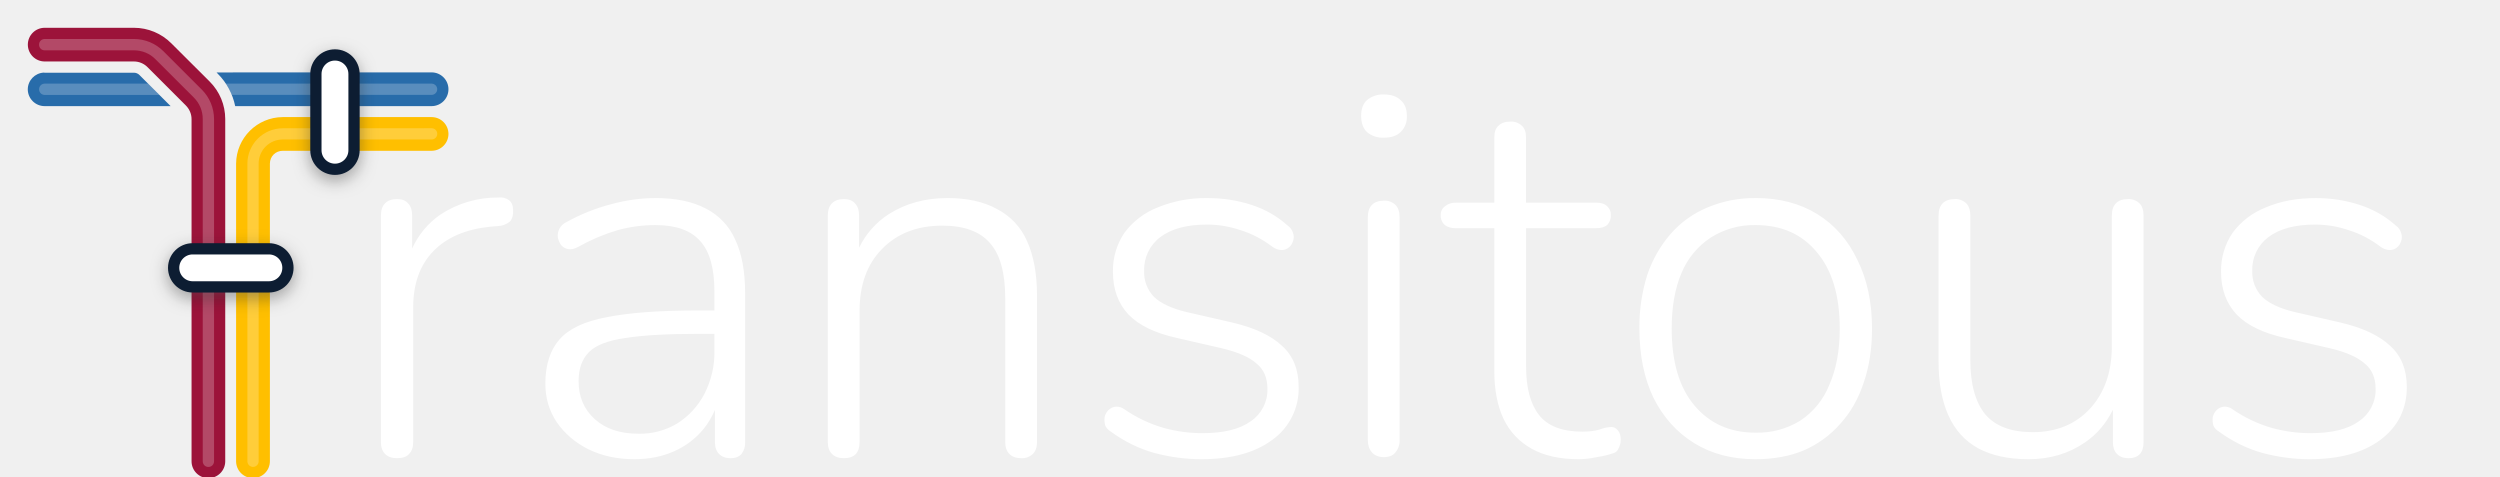
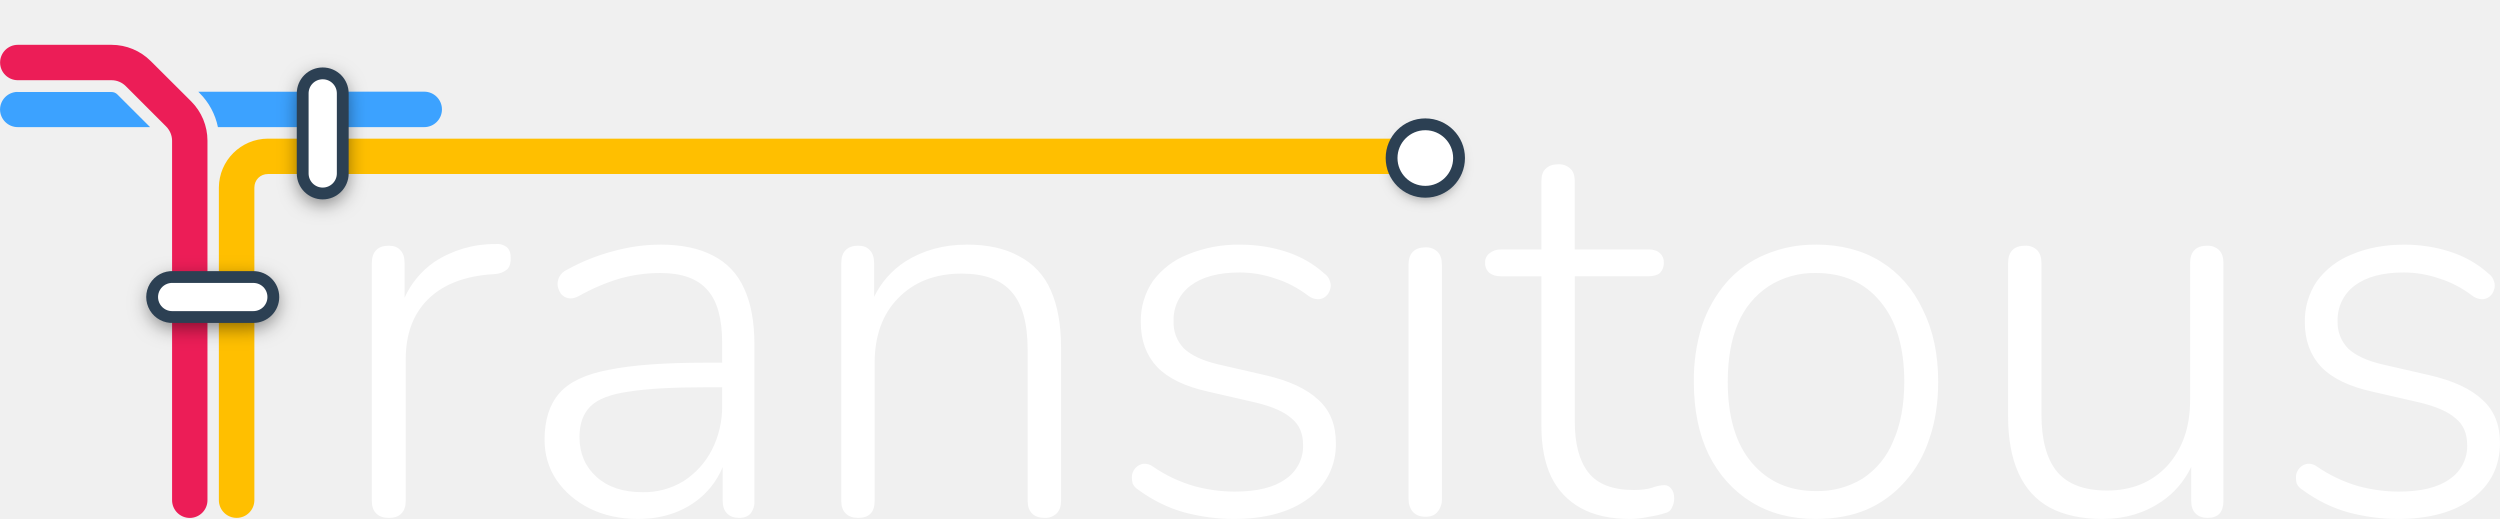
- <svg xmlns="http://www.w3.org/2000/svg" width="168" height="32" viewBox="0 0 44.45 8.467">
-   <defs>
-     <filter id="a" width="2.322" height="2.322" x="-.661" y="-.661" color-interpolation-filters="sRGB">
-       <feGaussianBlur stdDeviation=".16" />
+ <svg xmlns="http://www.w3.org/2000/svg" width="159.923" height="33.197" viewBox="0 0 42.313 8.784" version="1.1" id="svg13">
+   <defs id="defs1">
+     <filter id="a" width="1.463" height="2.388" x="-0.231" y="-0.694" color-interpolation-filters="sRGB">
+       <feGaussianBlur stdDeviation="0.169" id="feGaussianBlur1" />
+     </filter>
+     <filter style="color-interpolation-filters:sRGB" id="filter15" x="-0.392" y="-0.396" width="1.785" height="1.792">
+       <feGaussianBlur stdDeviation="0.085" id="feGaussianBlur15" />
+     </filter>
+     <filter id="filter16" width="2.34" height="1.447" x="-0.67" y="-0.224" color-interpolation-filters="sRGB">
+       <feGaussianBlur stdDeviation="0.163" id="feGaussianBlur16" />
    </filter>
  </defs>
-   <path fill="#fff" d="M24.608 1.68a.435.435 0 0 0-.305.102c-.068.062-.102.154-.102.278 0 .123.034.219.102.287a.435.435 0 0 0 .305.101c.13 0 .228-.034.296-.101a.37.37 0 0 0 .11-.287c0-.124-.036-.216-.11-.278-.068-.068-.166-.102-.296-.102zm2.248.482c-.093 0-.164.024-.213.074-.05.043-.074.114-.074.212v1.156h-.685a.284.284 0 0 0-.194.065.186.186 0 0 0-.074.158.22.22 0 0 0 .074.175c.05.037.114.056.194.056h.685v2.534c0 .34.055.626.166.86.112.229.278.404.5.528.222.123.5.185.833.185.098 0 .206-.012.323-.037.117-.018.21-.04.278-.065a.143.143 0 0 0 .11-.092.328.328 0 0 0 .038-.148c0-.08-.019-.139-.056-.176a.14.14 0 0 0-.11-.055.66.66 0 0 0-.213.046c-.08.024-.182.037-.306.037-.357 0-.613-.099-.768-.296-.154-.198-.23-.484-.23-.86V4.057h1.248c.086 0 .151-.019.194-.056a.237.237 0 0 0 .065-.175.196.196 0 0 0-.065-.158c-.043-.043-.108-.065-.194-.065h-1.249V2.448c0-.098-.025-.17-.074-.212a.274.274 0 0 0-.203-.074zM8.863 3.512a1.85 1.85 0 0 0-1.036.305 1.475 1.475 0 0 0-.5.602v-.583c0-.099-.024-.173-.074-.222-.043-.05-.108-.074-.194-.074-.093 0-.163.024-.212.074-.05.049-.075.123-.075.222V7.86c0 .092.025.163.075.212.049.05.12.075.212.075.099 0 .17-.025.213-.075.05-.049.074-.12.074-.212V5.464c0-.42.12-.753.36-1 .24-.246.58-.39 1.018-.434l.13-.01a.36.36 0 0 0 .213-.082c.043-.05.061-.118.055-.204 0-.08-.025-.139-.074-.176a.262.262 0 0 0-.185-.046zm2.784.01c-.253 0-.514.036-.786.11a3.382 3.382 0 0 0-.786.315.274.274 0 0 0-.13.12.278.278 0 0 0-.027.158.41.41 0 0 0 .055.129.22.22 0 0 0 .12.074c.056.012.117 0 .185-.037a3.39 3.39 0 0 1 .694-.296c.222-.062.45-.093.685-.093.363 0 .629.096.795.287.167.185.25.484.25.897v.334h-.287c-.69 0-1.233.04-1.628.12-.394.073-.675.206-.841.397-.167.191-.25.454-.25.787 0 .253.067.48.203.684.142.204.33.364.564.481.24.117.512.176.814.176.26 0 .494-.046.704-.139s.385-.225.527-.398c.083-.101.15-.216.203-.34v.572c0 .092.025.163.074.212.05.05.117.075.204.075s.15-.025.194-.075a.313.313 0 0 0 .065-.212V5.214c0-.388-.059-.706-.176-.953a1.125 1.125 0 0 0-.527-.555c-.235-.123-.534-.185-.898-.185zm5.19 0c-.388 0-.734.095-1.036.286a1.483 1.483 0 0 0-.527.597v-.57c0-.098-.025-.172-.075-.221-.043-.05-.107-.074-.194-.074-.092 0-.163.024-.212.074-.05.049-.075.123-.075.222V7.86c0 .092.025.163.075.212.05.05.12.075.212.075.185 0 .278-.096.278-.287V5.529c0-.463.132-.83.398-1.101.27-.278.629-.416 1.073-.416.388 0 .672.104.851.314.179.203.268.53.268.98V7.86c0 .092.025.163.074.212.05.05.12.075.213.075a.274.274 0 0 0 .203-.075c.05-.049.075-.12.075-.212v-2.6c0-.388-.059-.712-.176-.97a1.16 1.16 0 0 0-.537-.574c-.234-.13-.53-.195-.888-.195zm4.634 0a2.23 2.23 0 0 0-.887.166 1.34 1.34 0 0 0-.593.453 1.195 1.195 0 0 0-.203.694c0 .308.092.561.277.758.185.192.472.33.86.416l.805.185c.284.068.488.158.611.27.13.104.194.255.194.452a.67.67 0 0 1-.296.574c-.197.142-.484.212-.86.212-.228 0-.456-.03-.684-.092a2.414 2.414 0 0 1-.704-.333.232.232 0 0 0-.157-.046.218.218 0 0 0-.13.065.251.251 0 0 0-.064.12.402.402 0 0 0 .01.148c.018.043.052.08.101.111.247.179.505.305.777.38.277.073.555.11.832.11.53 0 .95-.114 1.259-.342a1.12 1.12 0 0 0 .471-.944c0-.308-.098-.552-.296-.73-.197-.186-.496-.325-.897-.417l-.805-.185c-.259-.062-.45-.151-.574-.268a.625.625 0 0 1-.175-.463.72.72 0 0 1 .287-.6c.197-.149.474-.223.832-.223.204 0 .404.034.602.102.197.061.385.16.564.296a.286.286 0 0 0 .157.055c.05 0 .093-.015.13-.046a.222.222 0 0 0 .074-.11.205.205 0 0 0 0-.15.232.232 0 0 0-.093-.128c-.185-.167-.4-.29-.647-.37s-.506-.12-.778-.12zm9.741 0a2.13 2.13 0 0 0-.85.166 1.771 1.771 0 0 0-.658.471 2.175 2.175 0 0 0-.416.731 3.064 3.064 0 0 0-.139.953c0 .475.084.885.25 1.23.173.346.414.614.722.805.308.191.672.287 1.091.287.321 0 .608-.052.86-.157a1.83 1.83 0 0 0 .648-.472c.185-.204.324-.447.416-.73.099-.284.149-.605.149-.963 0-.469-.087-.876-.26-1.221-.166-.352-.404-.623-.712-.814s-.675-.287-1.1-.287zm9.963 0c-.333 0-.629.055-.888.166a1.34 1.34 0 0 0-.592.453 1.195 1.195 0 0 0-.204.694c0 .308.093.561.278.758.185.192.472.33.86.416l.806.185c.283.068.486.158.61.27.13.104.194.255.194.452a.67.67 0 0 1-.296.574c-.197.142-.484.212-.86.212-.229 0-.456-.03-.685-.092a2.414 2.414 0 0 1-.703-.333.232.232 0 0 0-.157-.046.218.218 0 0 0-.13.065.251.251 0 0 0-.064.12.402.402 0 0 0 .009.148c.018.043.052.08.102.111.246.179.505.305.776.38.278.073.556.11.833.11.53 0 .95-.114 1.258-.342.315-.235.472-.55.472-.944 0-.308-.099-.552-.296-.73-.197-.186-.496-.325-.897-.417l-.805-.185c-.26-.062-.45-.151-.573-.268a.626.626 0 0 1-.177-.463.72.72 0 0 1 .287-.6c.198-.149.475-.223.833-.223.203 0 .404.034.601.102.198.061.386.16.565.296a.286.286 0 0 0 .157.055.199.199 0 0 0 .13-.046.222.222 0 0 0 .073-.11.205.205 0 0 0 0-.15.232.232 0 0 0-.092-.128c-.185-.167-.401-.29-.648-.37s-.506-.12-.777-.12zm-6.42.018c-.092 0-.163.024-.213.074-.049.049-.074.123-.074.222v2.59c0 .382.059.703.176.962.117.26.293.453.528.583.24.129.54.194.897.194.376 0 .709-.098.999-.296.214-.145.38-.34.5-.584v.575c0 .092.024.163.073.212.05.05.118.075.204.075.179 0 .268-.096.268-.287V3.836c0-.099-.024-.173-.074-.222a.275.275 0 0 0-.203-.074c-.093 0-.164.024-.213.074-.05.05-.074.123-.074.222v2.322c0 .456-.13.826-.389 1.11-.259.277-.598.416-1.017.416-.383 0-.663-.105-.842-.314-.179-.216-.268-.54-.268-.972V3.836c0-.099-.025-.173-.074-.222a.275.275 0 0 0-.204-.074zm-10.148.028c-.092 0-.163.024-.213.074-.049.049-.074.123-.074.221v3.96c0 .092.025.166.074.222.05.055.12.083.213.083s.16-.028.203-.083a.323.323 0 0 0 .075-.222v-3.96c0-.098-.025-.172-.075-.221a.274.274 0 0 0-.203-.074zm6.605.434c.463 0 .826.16 1.091.481.272.321.408.774.408 1.36 0 .389-.062.722-.185 1a1.37 1.37 0 0 1-.519.638 1.445 1.445 0 0 1-.795.212c-.45 0-.81-.16-1.082-.48s-.407-.778-.407-1.37c0-.388.058-.718.175-.99a1.39 1.39 0 0 1 .518-.628 1.43 1.43 0 0 1 .796-.223zM12.424 5.936h.278v.305a1.6 1.6 0 0 1-.176.759 1.37 1.37 0 0 1-.481.527 1.283 1.283 0 0 1-.694.185c-.327 0-.586-.087-.777-.26s-.287-.397-.287-.675c0-.222.062-.394.185-.517.124-.124.34-.207.648-.25.314-.05.749-.074 1.304-.074z" />
-   <g stroke-linecap="round" stroke-linejoin="round" color="#000">
-     <path fill="#fff" d="M7.673 1.587H.793" style="-inkscape-stroke:none" />
-     <path fill="#286caa" d="m3.849 1.288.022.023c.159.158.266.36.31.576h3.492a.3.3 0 1 0 0-.6zm-3.07.003a.3.3 0 0 0-.286.298.3.3 0 0 0 .3.298h2.24l-.554-.553a.137.137 0 0 0-.098-.041H.793a.546.546 0 0 1-.014-.002z" style="-inkscape-stroke:none" />
+   <path fill="#fff" d="m 24.128,2.299 a 0.435,0.435 0 0 0 -0.305,0.102 c -0.068,0.062 -0.102,0.154 -0.102,0.278 0,0.123 0.034,0.219 0.102,0.287 a 0.435,0.435 0 0 0 0.305,0.101 c 0.13,0 0.228,-0.034 0.296,-0.101 a 0.37,0.37 0 0 0 0.11,-0.287 c 0,-0.124 -0.036,-0.216 -0.11,-0.278 -0.068,-0.068 -0.166,-0.102 -0.296,-0.102 z m 2.248,0.482 c -0.093,0 -0.164,0.024 -0.213,0.074 -0.05,0.043 -0.074,0.114 -0.074,0.212 v 1.156 h -0.685 a 0.284,0.284 0 0 0 -0.194,0.065 0.186,0.186 0 0 0 -0.074,0.158 0.22,0.22 0 0 0 0.074,0.175 c 0.05,0.037 0.114,0.056 0.194,0.056 h 0.685 v 2.534 c 0,0.34 0.055,0.626 0.166,0.86 0.112,0.229 0.278,0.404 0.5,0.528 0.222,0.123 0.5,0.185 0.833,0.185 0.098,0 0.206,-0.012 0.323,-0.037 0.117,-0.018 0.21,-0.04 0.278,-0.065 a 0.143,0.143 0 0 0 0.11,-0.092 0.328,0.328 0 0 0 0.038,-0.148 c 0,-0.08 -0.019,-0.139 -0.056,-0.176 a 0.14,0.14 0 0 0 -0.11,-0.055 0.66,0.66 0 0 0 -0.213,0.046 c -0.08,0.024 -0.182,0.037 -0.306,0.037 -0.357,0 -0.613,-0.099 -0.768,-0.296 -0.154,-0.198 -0.23,-0.484 -0.23,-0.86 v -2.462 h 1.248 c 0.086,0 0.151,-0.019 0.194,-0.056 a 0.237,0.237 0 0 0 0.065,-0.175 0.196,0.196 0 0 0 -0.065,-0.158 c -0.043,-0.043 -0.108,-0.065 -0.194,-0.065 h -1.249 v -1.155 c 0,-0.098 -0.025,-0.17 -0.074,-0.212 a 0.274,0.274 0 0 0 -0.203,-0.074 z m -17.993,1.35 a 1.85,1.85 0 0 0 -1.036,0.305 1.475,1.475 0 0 0 -0.5,0.602 v -0.583 c 0,-0.099 -0.024,-0.173 -0.074,-0.222 -0.043,-0.05 -0.108,-0.074 -0.194,-0.074 -0.093,0 -0.163,0.024 -0.212,0.074 -0.05,0.049 -0.075,0.123 -0.075,0.222 v 4.024 c 0,0.092 0.025,0.163 0.075,0.212 0.049,0.05 0.12,0.075 0.212,0.075 0.099,0 0.17,-0.025 0.213,-0.075 0.05,-0.049 0.074,-0.12 0.074,-0.212 v -2.396 c 0,-0.42 0.12,-0.753 0.36,-1 0.24,-0.246 0.58,-0.39 1.018,-0.434 l 0.13,-0.01 a 0.36,0.36 0 0 0 0.213,-0.082 c 0.043,-0.05 0.061,-0.118 0.055,-0.204 0,-0.08 -0.025,-0.139 -0.074,-0.176 a 0.262,0.262 0 0 0 -0.185,-0.046 z m 2.784,0.01 c -0.253,0 -0.514,0.036 -0.786,0.11 a 3.382,3.382 0 0 0 -0.786,0.315 0.274,0.274 0 0 0 -0.13,0.12 0.278,0.278 0 0 0 -0.027,0.158 0.41,0.41 0 0 0 0.055,0.129 0.22,0.22 0 0 0 0.12,0.074 c 0.056,0.012 0.117,0 0.185,-0.037 a 3.39,3.39 0 0 1 0.694,-0.296 c 0.222,-0.062 0.45,-0.093 0.685,-0.093 0.363,0 0.629,0.096 0.795,0.287 0.167,0.185 0.25,0.484 0.25,0.897 v 0.334 h -0.287 c -0.69,0 -1.233,0.04 -1.628,0.12 -0.394,0.073 -0.675,0.206 -0.841,0.397 -0.167,0.191 -0.25,0.454 -0.25,0.787 0,0.253 0.067,0.48 0.203,0.684 0.142,0.204 0.33,0.364 0.564,0.481 0.24,0.117 0.512,0.176 0.814,0.176 0.26,0 0.494,-0.046 0.704,-0.139 0.21,-0.093 0.385,-0.225 0.527,-0.398 0.083,-0.101 0.15,-0.216 0.203,-0.34 v 0.572 c 0,0.092 0.025,0.163 0.074,0.212 0.05,0.05 0.117,0.075 0.204,0.075 0.087,0 0.15,-0.025 0.194,-0.075 a 0.313,0.313 0 0 0 0.065,-0.212 v -2.646 c 0,-0.388 -0.059,-0.706 -0.176,-0.953 a 1.125,1.125 0 0 0 -0.527,-0.555 c -0.235,-0.123 -0.534,-0.185 -0.898,-0.185 z m 5.19,0 c -0.388,0 -0.734,0.095 -1.036,0.286 a 1.483,1.483 0 0 0 -0.527,0.597 v -0.57 c 0,-0.098 -0.025,-0.172 -0.075,-0.221 -0.043,-0.05 -0.107,-0.074 -0.194,-0.074 -0.092,0 -0.163,0.024 -0.212,0.074 -0.05,0.049 -0.075,0.123 -0.075,0.222 v 4.024 c 0,0.092 0.025,0.163 0.075,0.212 0.05,0.05 0.12,0.075 0.212,0.075 0.185,0 0.278,-0.096 0.278,-0.287 v -2.331 c 0,-0.463 0.132,-0.83 0.398,-1.101 0.27,-0.278 0.629,-0.416 1.073,-0.416 0.388,0 0.672,0.104 0.851,0.314 0.179,0.203 0.268,0.53 0.268,0.98 v 2.554 c 0,0.092 0.025,0.163 0.074,0.212 0.05,0.05 0.12,0.075 0.213,0.075 a 0.274,0.274 0 0 0 0.203,-0.075 c 0.05,-0.049 0.075,-0.12 0.075,-0.212 v -2.6 c 0,-0.388 -0.059,-0.712 -0.176,-0.97 a 1.16,1.16 0 0 0 -0.537,-0.574 c -0.234,-0.13 -0.53,-0.195 -0.888,-0.195 z m 4.634,0 a 2.23,2.23 0 0 0 -0.887,0.166 1.34,1.34 0 0 0 -0.593,0.453 1.195,1.195 0 0 0 -0.203,0.694 c 0,0.308 0.092,0.561 0.277,0.758 0.185,0.192 0.472,0.33 0.86,0.416 l 0.805,0.185 c 0.284,0.068 0.488,0.158 0.611,0.27 0.13,0.104 0.194,0.255 0.194,0.452 a 0.67,0.67 0 0 1 -0.296,0.574 c -0.197,0.142 -0.484,0.212 -0.86,0.212 -0.228,0 -0.456,-0.03 -0.684,-0.092 a 2.414,2.414 0 0 1 -0.704,-0.333 0.232,0.232 0 0 0 -0.157,-0.046 0.218,0.218 0 0 0 -0.13,0.065 0.251,0.251 0 0 0 -0.064,0.12 0.402,0.402 0 0 0 0.01,0.148 c 0.018,0.043 0.052,0.08 0.101,0.111 0.247,0.179 0.505,0.305 0.777,0.38 0.277,0.073 0.555,0.11 0.832,0.11 0.53,0 0.95,-0.114 1.259,-0.342 a 1.12,1.12 0 0 0 0.471,-0.944 c 0,-0.308 -0.098,-0.552 -0.296,-0.73 -0.197,-0.186 -0.496,-0.325 -0.897,-0.417 l -0.805,-0.185 c -0.259,-0.062 -0.45,-0.151 -0.574,-0.268 a 0.625,0.625 0 0 1 -0.175,-0.463 0.72,0.72 0 0 1 0.287,-0.6 c 0.197,-0.149 0.474,-0.223 0.832,-0.223 0.204,0 0.404,0.034 0.602,0.102 0.197,0.061 0.385,0.16 0.564,0.296 a 0.286,0.286 0 0 0 0.157,0.055 c 0.05,0 0.093,-0.015 0.13,-0.046 a 0.222,0.222 0 0 0 0.074,-0.11 0.205,0.205 0 0 0 0,-0.15 0.232,0.232 0 0 0 -0.093,-0.128 c -0.185,-0.167 -0.4,-0.29 -0.647,-0.37 -0.247,-0.08 -0.506,-0.12 -0.778,-0.12 z m 9.741,0 a 2.13,2.13 0 0 0 -0.85,0.166 1.771,1.771 0 0 0 -0.658,0.471 2.175,2.175 0 0 0 -0.416,0.731 3.064,3.064 0 0 0 -0.139,0.953 c 0,0.475 0.084,0.885 0.25,1.23 0.173,0.346 0.414,0.614 0.722,0.805 0.308,0.191 0.672,0.287 1.091,0.287 0.321,0 0.608,-0.052 0.86,-0.157 a 1.83,1.83 0 0 0 0.648,-0.472 c 0.185,-0.204 0.324,-0.447 0.416,-0.73 0.099,-0.284 0.149,-0.605 0.149,-0.963 0,-0.469 -0.087,-0.876 -0.26,-1.221 -0.166,-0.352 -0.404,-0.623 -0.712,-0.814 -0.308,-0.191 -0.675,-0.287 -1.1,-0.287 z m 9.963,0 c -0.333,0 -0.629,0.055 -0.888,0.166 a 1.34,1.34 0 0 0 -0.592,0.453 1.195,1.195 0 0 0 -0.204,0.694 c 0,0.308 0.093,0.561 0.278,0.758 0.185,0.192 0.472,0.33 0.86,0.416 l 0.806,0.185 c 0.283,0.068 0.486,0.158 0.61,0.27 0.13,0.104 0.194,0.255 0.194,0.452 a 0.67,0.67 0 0 1 -0.296,0.574 c -0.197,0.142 -0.484,0.212 -0.86,0.212 -0.229,0 -0.456,-0.03 -0.685,-0.092 a 2.414,2.414 0 0 1 -0.703,-0.333 0.232,0.232 0 0 0 -0.157,-0.046 0.218,0.218 0 0 0 -0.13,0.065 0.251,0.251 0 0 0 -0.064,0.12 0.402,0.402 0 0 0 0.009,0.148 c 0.018,0.043 0.052,0.08 0.102,0.111 0.246,0.179 0.505,0.305 0.776,0.38 0.278,0.073 0.556,0.11 0.833,0.11 0.53,0 0.95,-0.114 1.258,-0.342 0.315,-0.235 0.472,-0.55 0.472,-0.944 0,-0.308 -0.099,-0.552 -0.296,-0.73 -0.197,-0.186 -0.496,-0.325 -0.897,-0.417 l -0.805,-0.185 c -0.26,-0.062 -0.45,-0.151 -0.573,-0.268 a 0.626,0.626 0 0 1 -0.177,-0.463 0.72,0.72 0 0 1 0.287,-0.6 c 0.198,-0.149 0.475,-0.223 0.833,-0.223 0.203,0 0.404,0.034 0.601,0.102 0.198,0.061 0.386,0.16 0.565,0.296 a 0.286,0.286 0 0 0 0.157,0.055 0.199,0.199 0 0 0 0.13,-0.046 0.222,0.222 0 0 0 0.073,-0.11 0.205,0.205 0 0 0 0,-0.15 0.232,0.232 0 0 0 -0.092,-0.128 c -0.185,-0.167 -0.401,-0.29 -0.648,-0.37 -0.247,-0.08 -0.506,-0.12 -0.777,-0.12 z m -6.42,0.018 c -0.092,0 -0.163,0.024 -0.213,0.074 -0.049,0.049 -0.074,0.123 -0.074,0.222 v 2.59 c 0,0.382 0.059,0.703 0.176,0.962 0.117,0.26 0.293,0.453 0.528,0.583 0.24,0.129 0.54,0.194 0.897,0.194 0.376,0 0.709,-0.098 0.999,-0.296 0.214,-0.145 0.38,-0.34 0.5,-0.584 v 0.575 c 0,0.092 0.024,0.163 0.073,0.212 0.05,0.05 0.118,0.075 0.204,0.075 0.179,0 0.268,-0.096 0.268,-0.287 v -4.024 c 0,-0.099 -0.024,-0.173 -0.074,-0.222 a 0.275,0.275 0 0 0 -0.203,-0.074 c -0.093,0 -0.164,0.024 -0.213,0.074 -0.05,0.05 -0.074,0.123 -0.074,0.222 v 2.322 c 0,0.456 -0.13,0.826 -0.389,1.11 -0.259,0.277 -0.598,0.416 -1.017,0.416 -0.383,0 -0.663,-0.105 -0.842,-0.314 -0.179,-0.216 -0.268,-0.54 -0.268,-0.972 v -2.562 c 0,-0.099 -0.025,-0.173 -0.074,-0.222 a 0.275,0.275 0 0 0 -0.204,-0.074 z m -10.148,0.028 c -0.092,0 -0.163,0.024 -0.213,0.074 -0.049,0.049 -0.074,0.123 -0.074,0.221 v 3.96 c 0,0.092 0.025,0.166 0.074,0.222 0.05,0.055 0.12,0.083 0.213,0.083 0.093,0 0.16,-0.028 0.203,-0.083 a 0.323,0.323 0 0 0 0.075,-0.222 v -3.96 c 0,-0.098 -0.025,-0.172 -0.075,-0.221 a 0.274,0.274 0 0 0 -0.203,-0.074 z m 6.605,0.434 c 0.463,0 0.826,0.16 1.091,0.481 0.272,0.321 0.408,0.774 0.408,1.36 0,0.389 -0.062,0.722 -0.185,1 a 1.37,1.37 0 0 1 -0.519,0.638 1.445,1.445 0 0 1 -0.795,0.212 c -0.45,0 -0.81,-0.16 -1.082,-0.48 -0.272,-0.32 -0.407,-0.778 -0.407,-1.37 0,-0.388 0.058,-0.718 0.175,-0.99 a 1.39,1.39 0 0 1 0.518,-0.628 1.43,1.43 0 0 1 0.796,-0.223 z m -18.788,1.934 h 0.278 v 0.305 a 1.6,1.6 0 0 1 -0.176,0.759 1.37,1.37 0 0 1 -0.481,0.527 1.283,1.283 0 0 1 -0.694,0.185 c -0.327,0 -0.586,-0.087 -0.777,-0.26 -0.191,-0.173 -0.287,-0.397 -0.287,-0.675 0,-0.222 0.062,-0.394 0.185,-0.517 0.124,-0.124 0.34,-0.207 0.648,-0.25 0.314,-0.05 0.749,-0.074 1.304,-0.074 z" id="path1" style="fill:#ffffff" />
+   <g stroke-linecap="round" stroke-linejoin="round" color="#000000" id="g3" transform="translate(-0.493875,0.2646765)">
+     <path fill="#ffffff" d="M 7.673,1.587 H 0.793" style="-inkscape-stroke:none" id="path2" />
+     <path fill="#286caa" d="m 3.849,1.288 0.022,0.023 c 0.159,0.158 0.266,0.36 0.31,0.576 h 3.492 a 0.3,0.3 0 1 0 0,-0.6 z m -3.07,0.003 a 0.3,0.3 0 0 0 -0.286,0.298 0.3,0.3 0 0 0 0.3,0.298 h 2.24 L 2.479,1.334 A 0.137,0.137 0 0 0 2.381,1.293 H 0.793 A 0.546,0.546 0 0 1 0.779,1.291 Z" style="-inkscape-stroke:none;fill:#3ca2ff;fill-opacity:1" id="path3" />
  </g>
-   <g fill="#fff" stroke-linecap="round" stroke-linejoin="round" color="#000">
-     <path fill-opacity=".23" d="M.794 1.487a.1.1 0 0 0-.1.102.1.1 0 0 0 .1.099h2.04l-.202-.201zm3.22 0c.043.063.078.13.107.2h3.552a.1.1 0 0 0 .1-.098.1.1 0 0 0-.1-.102H6.136z" style="-inkscape-stroke:none" />
-     <path d="M7.673 1.587H.794" style="-inkscape-stroke:none" />
+   <path fill="#ffffff" stroke="#0d1d32" stroke-linecap="square" stroke-linejoin="bevel" stroke-width="0.2" d="m 24.466,2.729 c 1e-6,0.187 -0.152,0.339 -0.339,0.338 h -0.005 c -0.451,0 -0.451,-0.677 0,-0.677 h 0.005 c 0.188,0 0.339,0.15 0.339,0.339 z" id="path15" style="opacity:0.5;mix-blend-mode:normal;fill:#808080;fill-opacity:1;stroke:#000000;stroke-width:0.128;stroke-dasharray:none;stroke-opacity:1;filter:url(#filter15)" transform="matrix(1.354962,0,0,1.354962,-8.559079,-0.9094553)" />
+   <g stroke-linecap="round" stroke-linejoin="round" color="#000000" id="g8" transform="translate(-0.493875,0.2646765)">
+     <path fill="#ffbf00" d="M 5.027,2.082 C 4.57,2.084 4.2,2.453 4.197,2.91 v 5.291 c -9e-7,0.166 0.135,0.301 0.301,0.3 0.166,0 0.3,-0.134 0.3,-0.3 v -5.29 c 0,-0.131 0.1,-0.23 0.23,-0.23 h 19.58 c 0.165,-5.51e-4 0.299,-0.135 0.299,-0.3 -5.51e-4,-0.165 -0.135,-0.299 -0.3,-0.299 z" style="-inkscape-stroke:none" id="path6" />
+     <path fill="#9c133a" d="m 0.793,0.494 a 0.3,0.3 0 0 0 -0.299,0.299 0.3,0.3 0 0 0 0.299,0.3 h 1.588 a 0.34,0.34 0 0 1 0.24,0.1 l 0.684,0.684 c 0.063,0.064 0.1,0.15 0.1,0.24 v 6.084 a 0.3,0.3 0 0 0 0.3,0.301 0.3,0.3 0 0 0 0.299,-0.3 V 2.116 A 0.94,0.94 0 0 0 3.729,1.452 L 3.045,0.77 A 0.94,0.94 0 0 0 2.38,0.494 Z" style="-inkscape-stroke:none;fill:#ec1d57;fill-opacity:1" id="path8" />
  </g>
-   <g stroke-linecap="round" stroke-linejoin="round" color="#000">
-     <path fill="#ffbf00" d="M5.027 2.082a.834.834 0 0 0-.83.828v5.291a.3.3 0 0 0 .301.3.3.3 0 0 0 .3-.3v-5.29c0-.131.1-.23.23-.23h2.646a.3.3 0 0 0 .299-.3.3.3 0 0 0-.3-.299z" style="-inkscape-stroke:none" />
-     <path fill="#fffdfd" fill-opacity=".232" d="M5.027 2.281a.63.63 0 0 0-.629.63V8.2a.1.1 0 0 0 .1.102.1.1 0 0 0 .1-.102V2.91c0-.24.191-.43.43-.43h2.646a.1.1 0 0 0 .1-.1.1.1 0 0 0-.1-.1z" style="-inkscape-stroke:none" />
-     <path fill="#9c133a" d="M.793.494a.3.3 0 0 0-.299.299.3.3 0 0 0 .299.3h1.588a.34.34 0 0 1 .24.1l.684.684c.063.064.1.15.1.24v6.084a.3.3 0 0 0 .3.301.3.3 0 0 0 .299-.3V2.116a.94.94 0 0 0-.275-.664L3.045.77A.94.94 0 0 0 2.38.494z" style="-inkscape-stroke:none" />
-   </g>
-   <path fill="gray" stroke="#000" stroke-linecap="square" stroke-linejoin="bevel" stroke-width=".128" d="M5.955 3.11a.338.338 0 0 1-.339-.34V1.417a.338.338 0 1 1 .678 0V2.77a.338.338 0 0 1-.34.338z" filter="url(#a)" opacity=".533" />
-   <path fill="#fff" stroke="#0d1d32" stroke-linecap="square" stroke-linejoin="bevel" stroke-width=".2" d="M5.955.977c.187 0 .339.151.339.339v1.355a.338.338 0 1 1-.678 0V1.316c0-.188.151-.339.339-.339z" />
-   <path fill="#fffdfd" fill-opacity=".232" d="M.793.693a.1.1 0 0 0-.1.1.1.1 0 0 0 .1.102h1.588c.143 0 .28.055.38.156l.686.685a.537.537 0 0 1 .157.381v6.084a.1.1 0 0 0 .101.102.1.1 0 0 0 .1-.102V2.117a.742.742 0 0 0-.217-.523L2.904.91a.742.742 0 0 0-.523-.217z" color="#000" style="-inkscape-stroke:none" />
-   <path fill="gray" stroke="#000" stroke-linecap="square" stroke-linejoin="bevel" stroke-width=".128" d="M5.119 4.862a.338.338 0 0 1-.339.339H3.425a.338.338 0 1 1 0-.678H4.78c.188 0 .339.151.339.34z" filter="url(#a)" opacity=".533" />
-   <path fill="#fff" stroke="#0d1d32" stroke-linecap="square" stroke-linejoin="bevel" stroke-width=".2" d="M5.119 4.763a.338.338 0 0 1-.339.338H3.425a.338.338 0 1 1 0-.677H4.78c.188 0 .339.15.339.339z" />
+   <path fill="#808080" stroke="#000000" stroke-linecap="square" stroke-linejoin="bevel" stroke-width="0.128" d="m 5.461,3.375 a 0.338,0.338 0 0 1 -0.339,-0.34 v -1.353 a 0.339,0.339 0 1 1 0.678,0 v 1.353 a 0.338,0.338 0 0 1 -0.34,0.338 z" filter="url(#a)" opacity="0.533" id="path9" style="filter:url(#filter16);opacity:0.5;stroke:#000000;stroke-opacity:1;fill:#000000;fill-opacity:1" />
+   <path fill="#ffffff" stroke="#0d1d32" stroke-linecap="square" stroke-linejoin="bevel" stroke-width="0.2" d="m 5.461,1.242 c 0.187,0 0.339,0.151 0.339,0.339 v 1.355 a 0.339,0.339 0 1 1 -0.678,0 V 1.581 c 0,-0.188 0.151,-0.339 0.339,-0.339 z" id="path10" style="stroke:#2c4053;stroke-opacity:1;stroke-width:0.2;stroke-dasharray:none" />
+   <path fill="#808080" stroke="#000000" stroke-linecap="square" stroke-linejoin="bevel" stroke-width="0.128" d="m 4.625,5.127 a 0.338,0.338 0 0 1 -0.339,0.339 h -1.355 a 0.339,0.339 0 1 1 0,-0.678 h 1.355 c 0.188,0 0.339,0.151 0.339,0.34 z" filter="url(#a)" opacity="0.533" id="path12" style="opacity:0.5;stroke:#000000;stroke-opacity:1;fill:#000000;fill-opacity:1" />
+   <path fill="#ffffff" stroke="#0d1d32" stroke-linecap="square" stroke-linejoin="bevel" stroke-width="0.2" d="m 4.625,5.028 a 0.338,0.338 0 0 1 -0.339,0.338 h -1.355 a 0.339,0.339 0 1 1 0,-0.677 h 1.355 c 0.188,0 0.339,0.15 0.339,0.339 z" id="path13" style="stroke:#2c4053;stroke-opacity:1" />
+   <circle style="opacity:1;fill:#ffffff;fill-opacity:1;stroke:#2c4053;stroke-width:0.2;stroke-linecap:round;stroke-dasharray:none;stroke-opacity:1;paint-order:markers fill stroke" id="path16" cx="24.124" cy="2.675" r="0.571" />
</svg>
